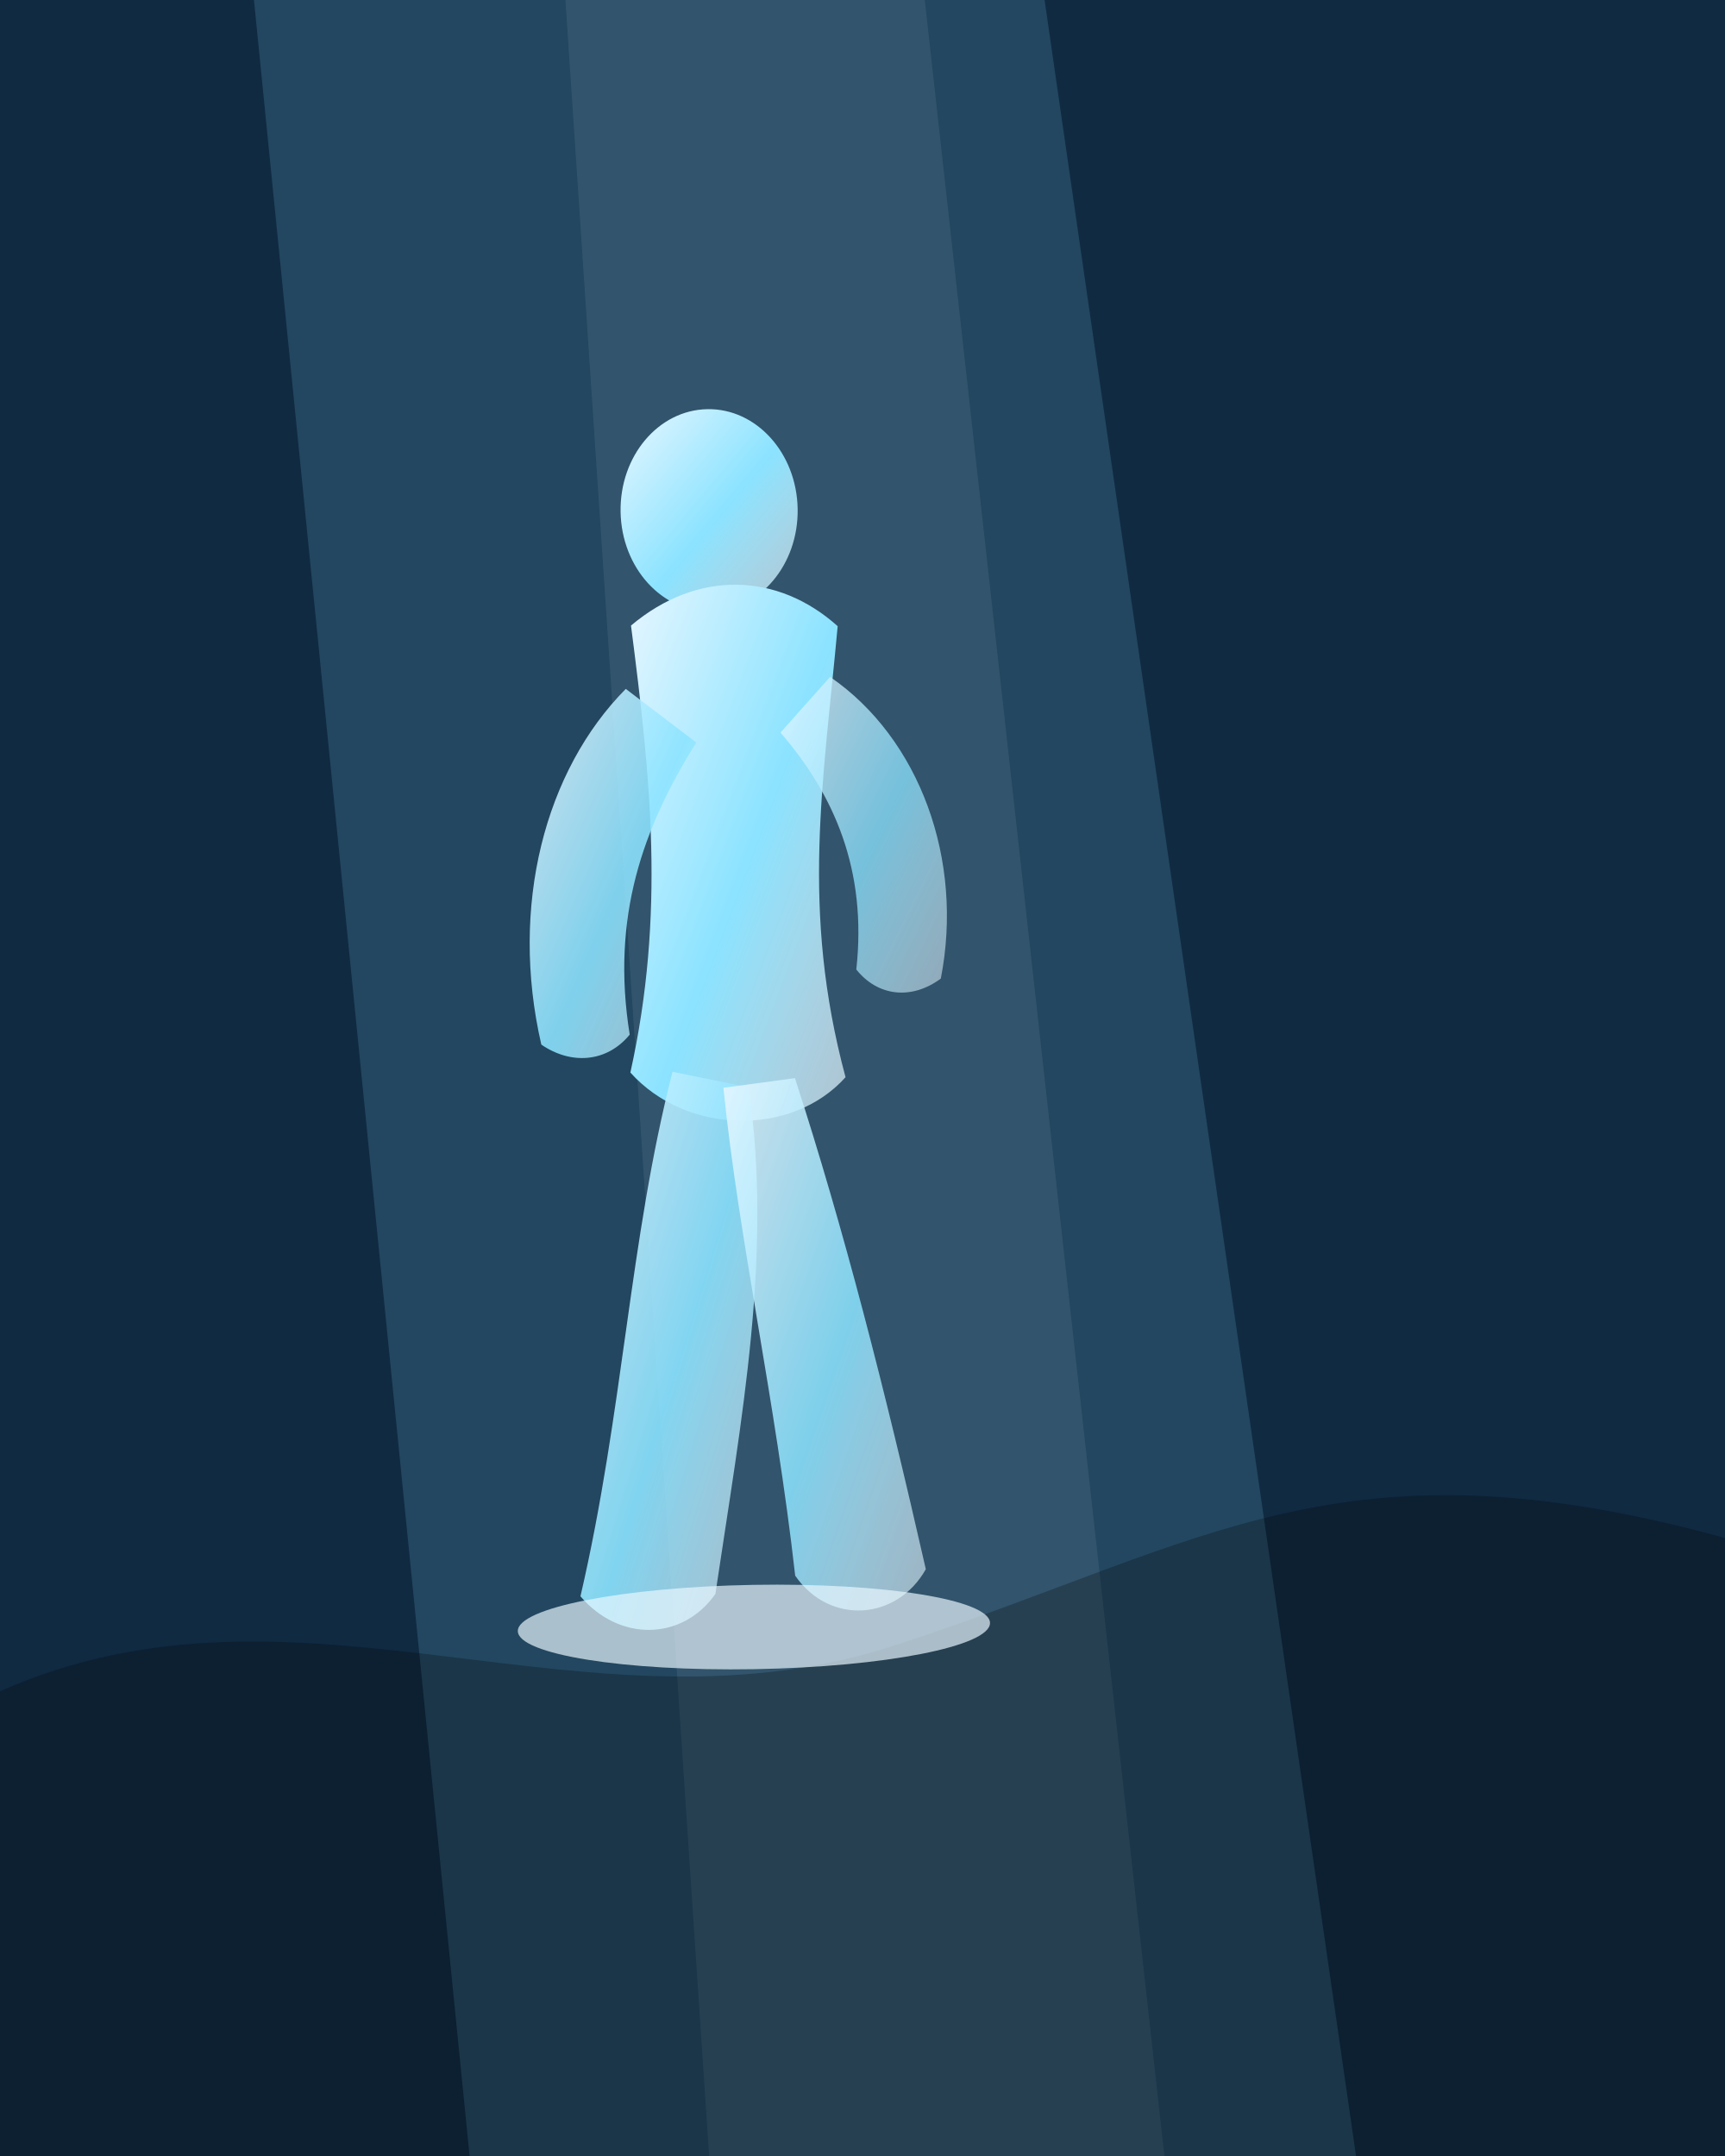
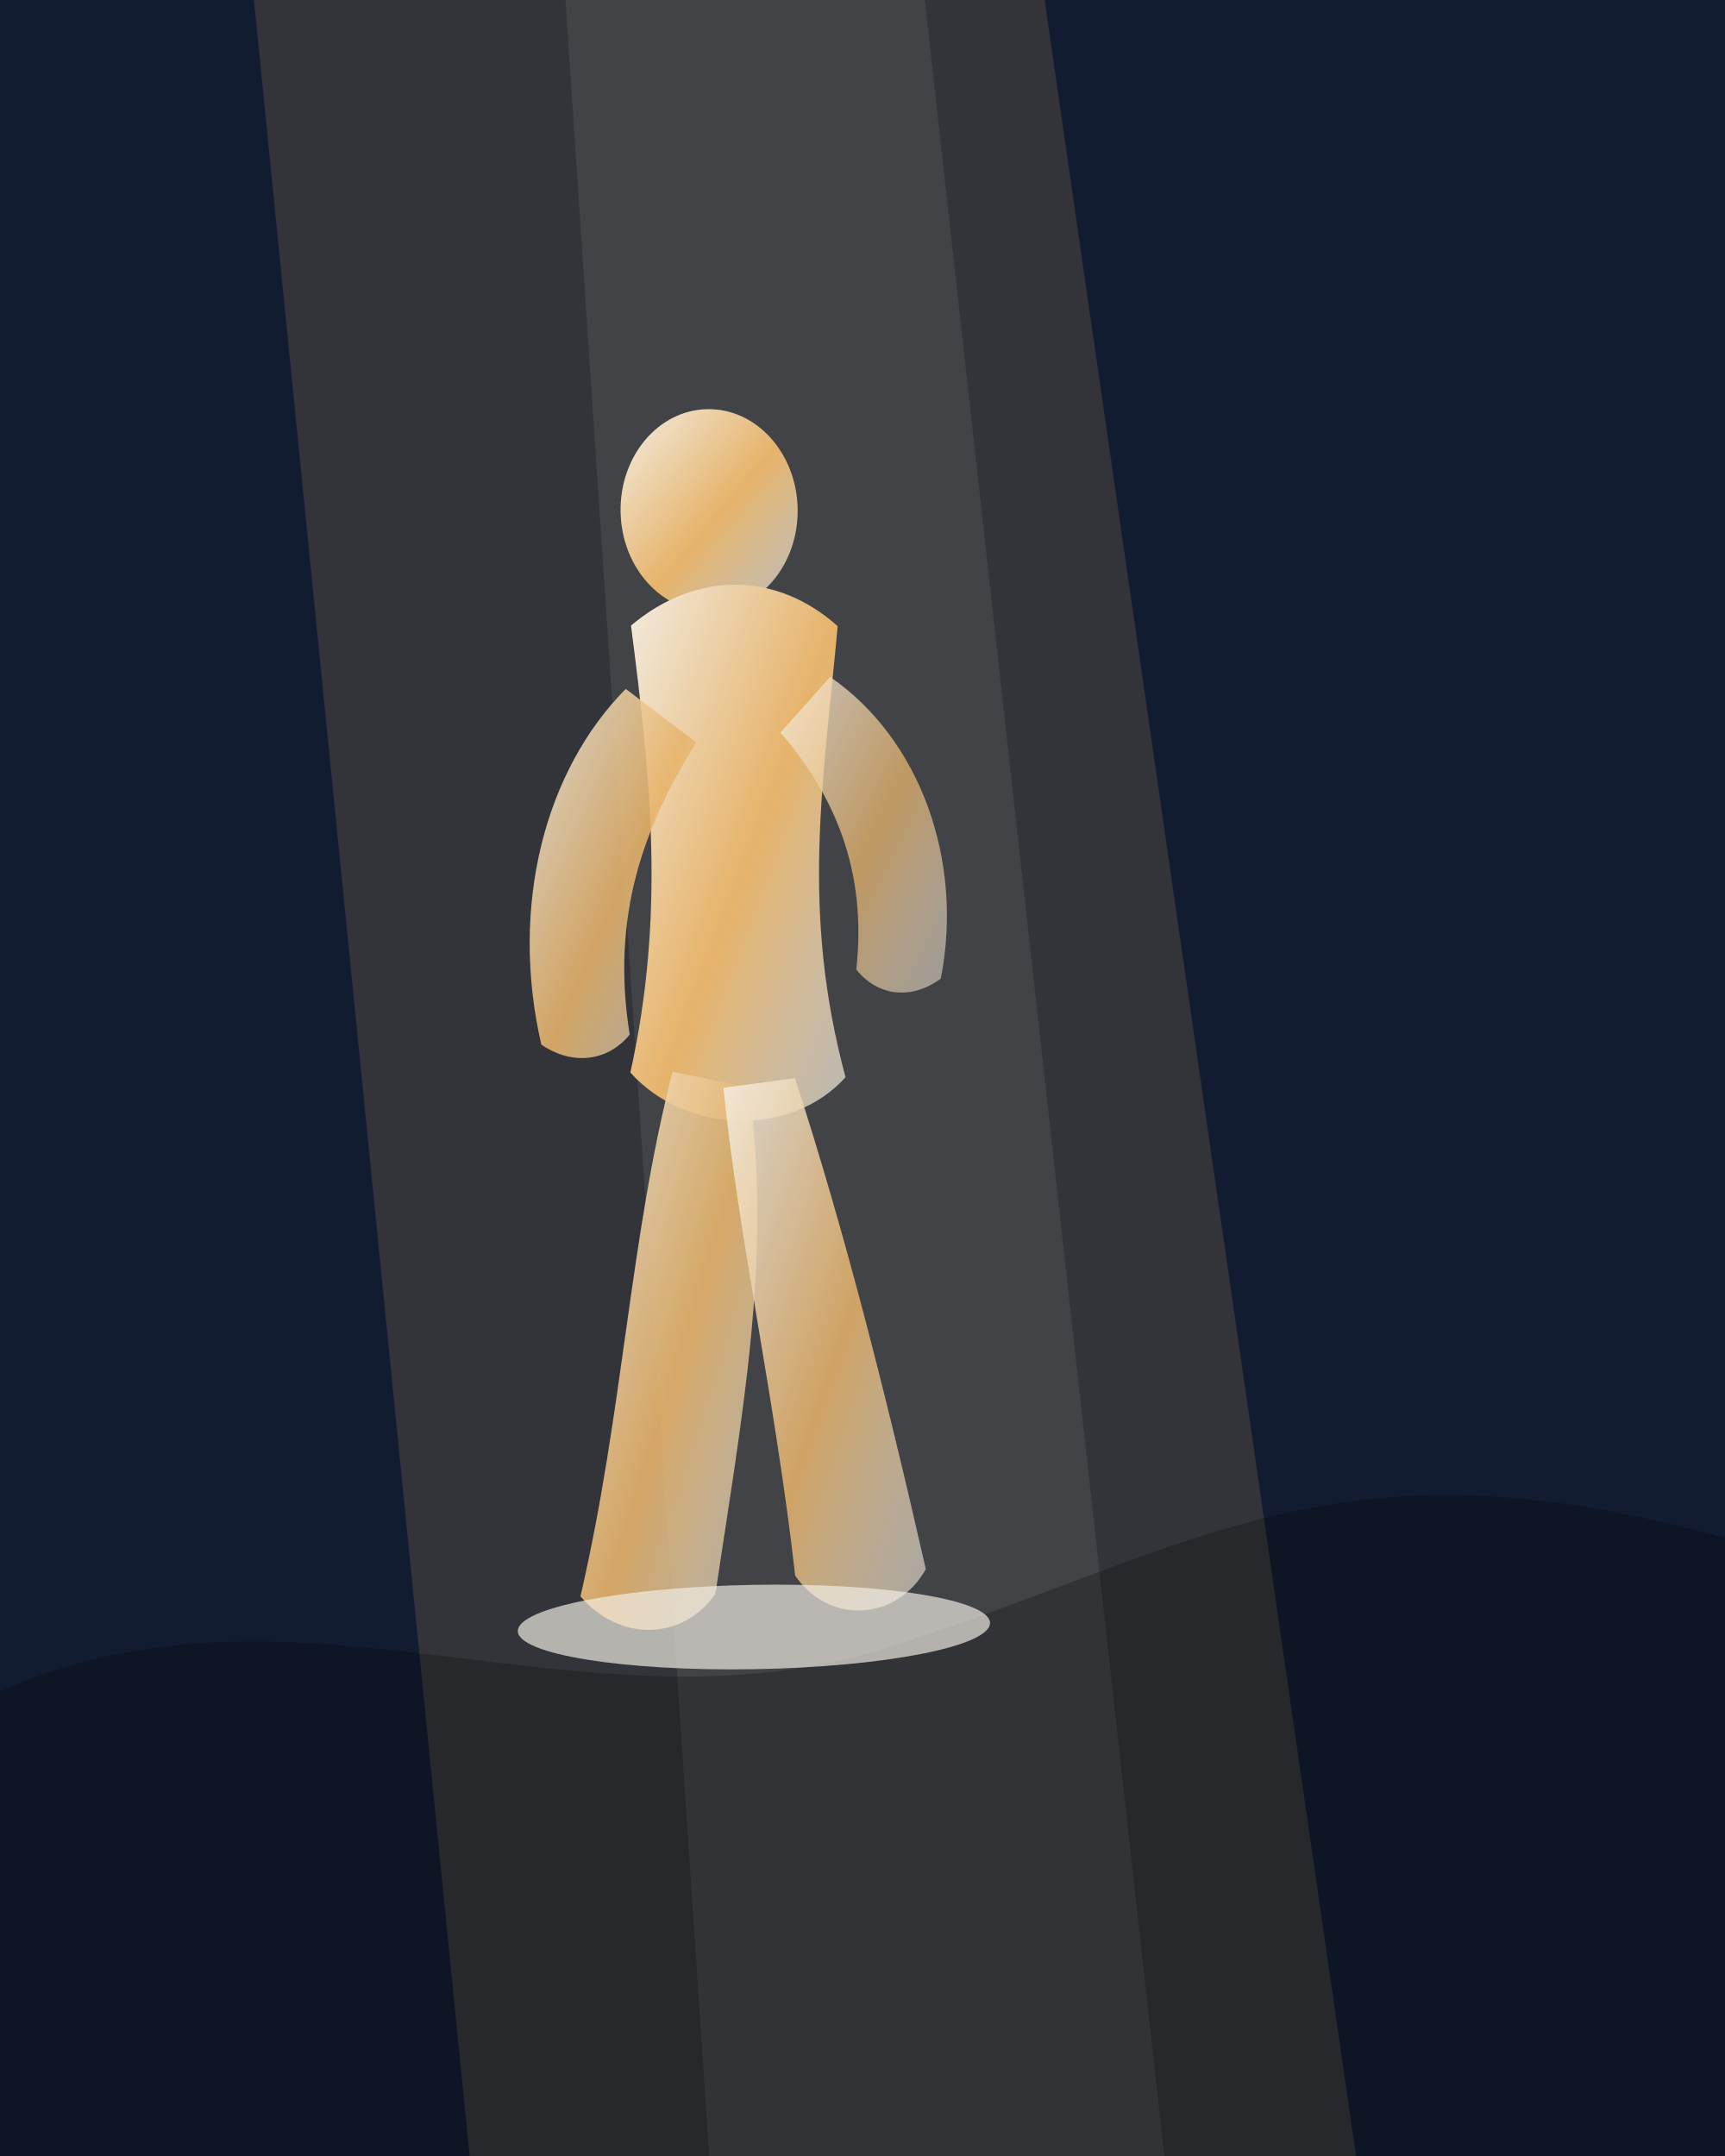
<svg xmlns="http://www.w3.org/2000/svg" viewBox="0 0 720 900" role="img" aria-labelledby="title desc">
  <defs>
    <radialGradient id="halo" cx="50%" cy="28%" r="45%">
-       <stop offset="0" stop-color="#8be3ff" stop-opacity=".82" />
-       <stop offset=".36" stop-color="#8be3ff" stop-opacity=".22" />
-       <stop offset="1" stop-color="#080c12" stop-opacity="0" />
+       <stop offset="0" stop-color="#E6B36A" stop-opacity=".82" />
+       <stop offset=".36" stop-color="#E6B36A" stop-opacity=".22" />
+       <stop offset="1" stop-color="#0B1220" stop-opacity="0" />
    </radialGradient>
    <linearGradient id="figure" x1="0" y1="0" x2="1" y2="1">
-       <stop offset="0" stop-color="#e9f7ff" />
-       <stop offset=".54" stop-color="#8be3ff" />
-       <stop offset="1" stop-color="#e9f7ff" stop-opacity=".68" />
+       <stop offset="0" stop-color="#F2EEE4" />
+       <stop offset=".54" stop-color="#E6B36A" />
+       <stop offset="1" stop-color="#F2EEE4" stop-opacity=".68" />
    </linearGradient>
    <filter id="soft">
      <feGaussianBlur stdDeviation="14" />
    </filter>
  </defs>
-   <rect width="720" height="900" fill="#080c12" />
-   <rect width="720" height="900" fill="#1e5b91" opacity=".38" />
-   <path d="M106 0 L436 0 L566 900 L196 900 Z" fill="#8be3ff" opacity=".16" />
-   <path d="M236 0 L386 0 L486 900 L296 900 Z" fill="#e9f7ff" opacity=".08" />
+   <rect width="720" height="900" fill="#0B1220" />
+   <rect width="720" height="900" fill="#1E2E4A" opacity=".38" />
+   <path d="M106 0 L436 0 L566 900 L196 900 Z" fill="#E6B36A" opacity=".16" />
+   <path d="M236 0 L386 0 L486 900 L296 900 Z" fill="#F2EEE4" opacity=".08" />
  <path d="M0 706 C126 650 246 730 376 686 C504 644 560 598 720 642 L720 900 L0 900 Z" fill="#000" opacity=".24" />
  <g transform="translate(196 174) rotate(-1 120 260) scale(0.88)">
    <ellipse cx="118" cy="44" rx="42" ry="48" fill="url(#figure)" />
    <path d="M80 98 C112 72 150 74 178 100 C170 174 158 234 178 314 C152 342 102 340 76 310 C94 235 88 170 80 98Z" fill="url(#figure)" />
    <path d="M77 128 C38 166 20 230 34 296 C48 306 65 305 76 292 C68 236 84 194 110 154Z" fill="url(#figure)" opacity=".88" />
    <path d="M174 124 C216 154 236 212 224 268 C210 278 194 276 184 263 C190 216 175 180 150 150Z" fill="url(#figure)" opacity=".76" />
    <path d="M96 310 C74 390 70 470 48 558 C66 580 96 580 112 558 C126 474 142 398 132 318Z" fill="url(#figure)" opacity=".9" />
    <path d="M154 314 C176 386 194 462 212 548 C198 572 166 574 150 550 C142 466 126 390 120 318Z" fill="url(#figure)" opacity=".86" />
-     <ellipse cx="130" cy="574" rx="112" ry="20" fill="#e9f7ff" opacity=".68" />
+     <ellipse cx="130" cy="574" rx="112" ry="20" fill="#F2EEE4" opacity=".68" />
  </g>
</svg>
